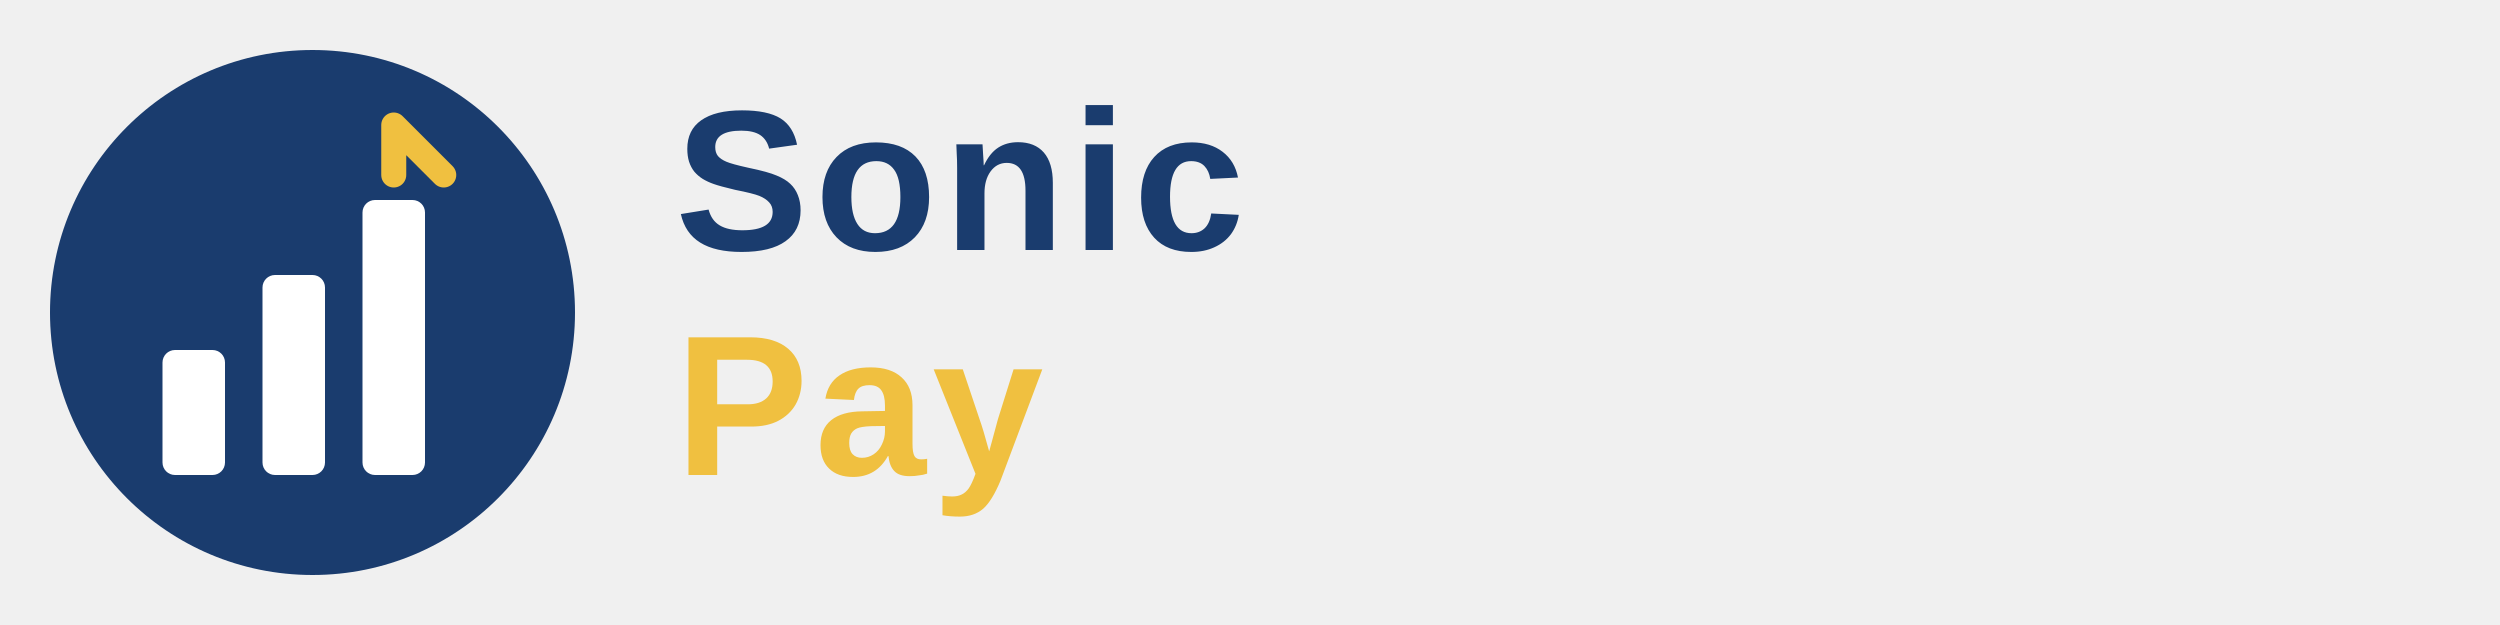
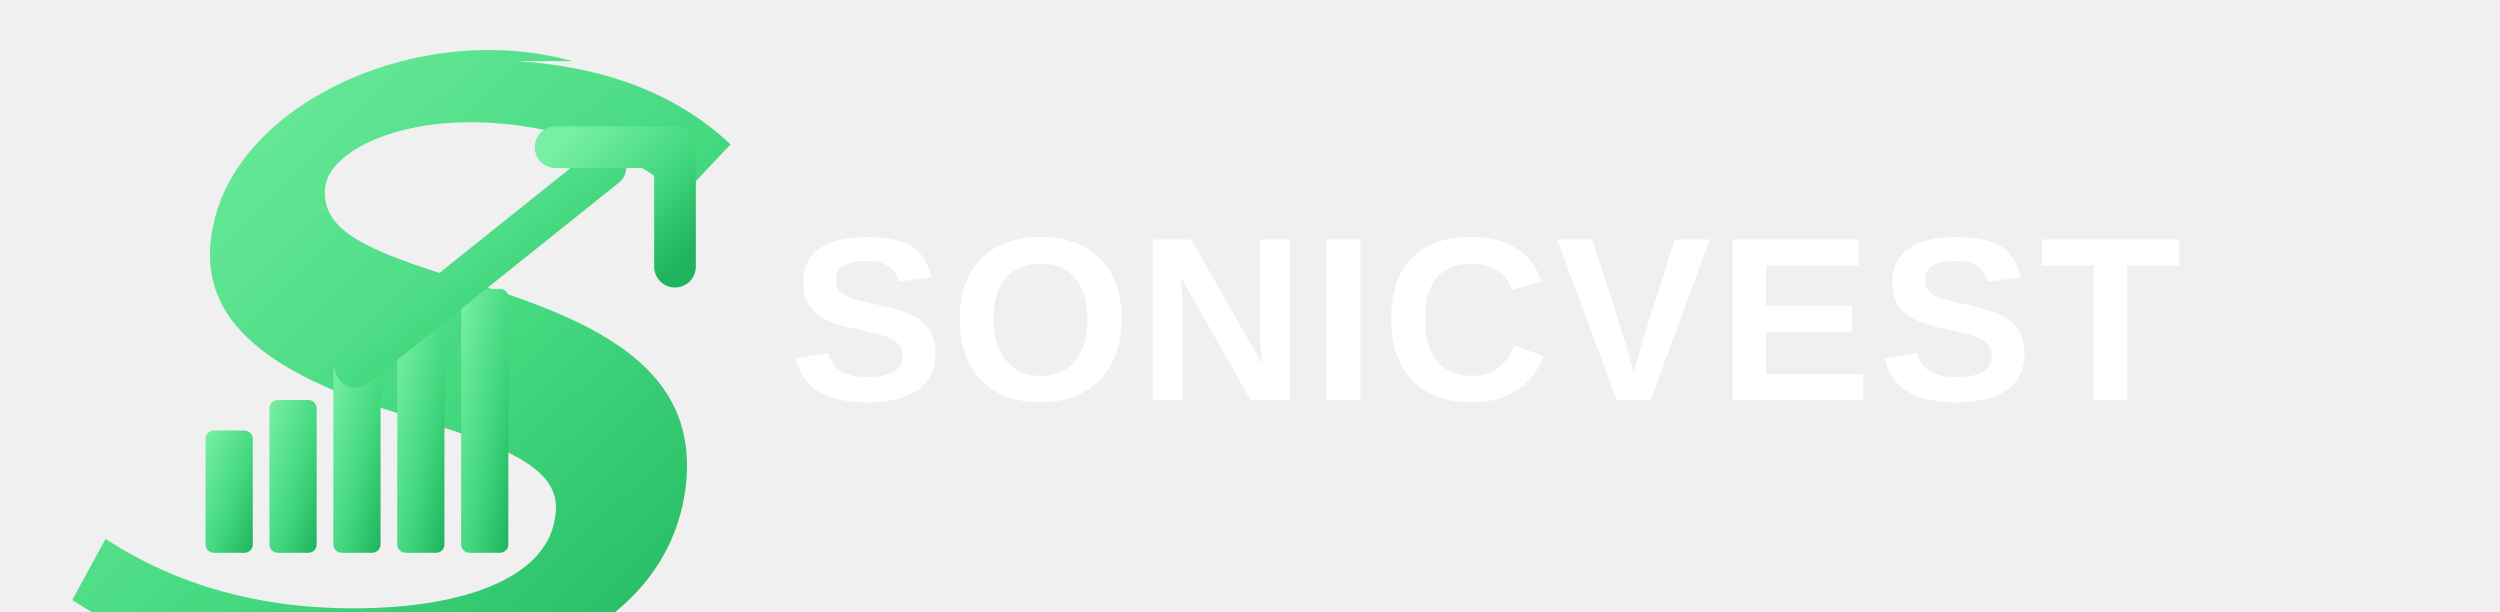
- <svg xmlns="http://www.w3.org/2000/svg" viewBox="0 0 200 50" width="200" height="50">
-   <rect rx="8" ry="8" width="200" height="50" fill="none" />
-   <circle cx="25" cy="25" r="21" fill="#1a3c6e" />
-   <rect x="13" y="28" width="5" height="10" rx="1" fill="white" />
-   <rect x="21" y="22" width="5" height="16" rx="1" fill="white" />
-   <rect x="29" y="16" width="5" height="22" rx="1" fill="white" />
-   <polyline points="31.5,14 31.5,10 35.5,14" fill="none" stroke="#f0c040" stroke-width="2" stroke-linecap="round" stroke-linejoin="round" />
-   <text x="54" y="20" font-family="'Segoe UI', Arial, sans-serif" font-weight="700" font-size="16" fill="#1a3c6e" letter-spacing="0.5">Sonic</text>
-   <text x="54" y="38" font-family="'Segoe UI', Arial, sans-serif" font-weight="700" font-size="16" fill="#f0c040" letter-spacing="0.5">Pay</text>
+ <svg xmlns="http://www.w3.org/2000/svg" viewBox="0 0 900 220" width="900" height="220" role="img" aria-label="SONICVEST logo">
+   <defs>
+     <linearGradient id="svGreen" x1="0%" y1="0%" x2="100%" y2="100%">
+       <stop offset="0%" stop-color="#78f0a3" />
+       <stop offset="55%" stop-color="#45d980" />
+       <stop offset="100%" stop-color="#1fb35e" />
+     </linearGradient>
+   </defs>
+   <g transform="translate(16,8)">
+     <path fill="url(#svGreen)" d="M190 14c-54-15-119 14-129 58-8 34 18 54 67 69 40 12 58 20 56 36-2 22-31 34-73 34-33 0-63-8-89-25l-12 22c31 20 66 30 107 30 61 0 109-25 114-72 4-40-29-58-80-73-36-11-51-18-50-33 1-13 24-24 52-24 30 0 58 10 76 27l18-19c-19-18-45-28-77-30z" />
+     <rect x="58" y="147" width="17" height="44" rx="3" fill="url(#svGreen)" />
+     <rect x="81" y="136" width="17" height="55" rx="3" fill="url(#svGreen)" />
+     <rect x="104" y="123" width="17" height="68" rx="3" fill="url(#svGreen)" />
+     <rect x="127" y="110" width="17" height="81" rx="3" fill="url(#svGreen)" />
+     <rect x="150" y="96" width="17" height="95" rx="3" fill="url(#svGreen)" />
+     <path d="M112 124l90-72" stroke="url(#svGreen)" stroke-width="15" stroke-linecap="round" fill="none" />
+     <path d="M184 45h43v43" stroke="url(#svGreen)" stroke-width="15" stroke-linecap="round" stroke-linejoin="round" fill="none" />
+   </g>
+   <text x="284" y="144" font-family="Montserrat, Poppins, 'Segoe UI', Arial, sans-serif" font-size="84" font-weight="800" letter-spacing="2" fill="#ffffff">SONICVEST</text>
</svg>
